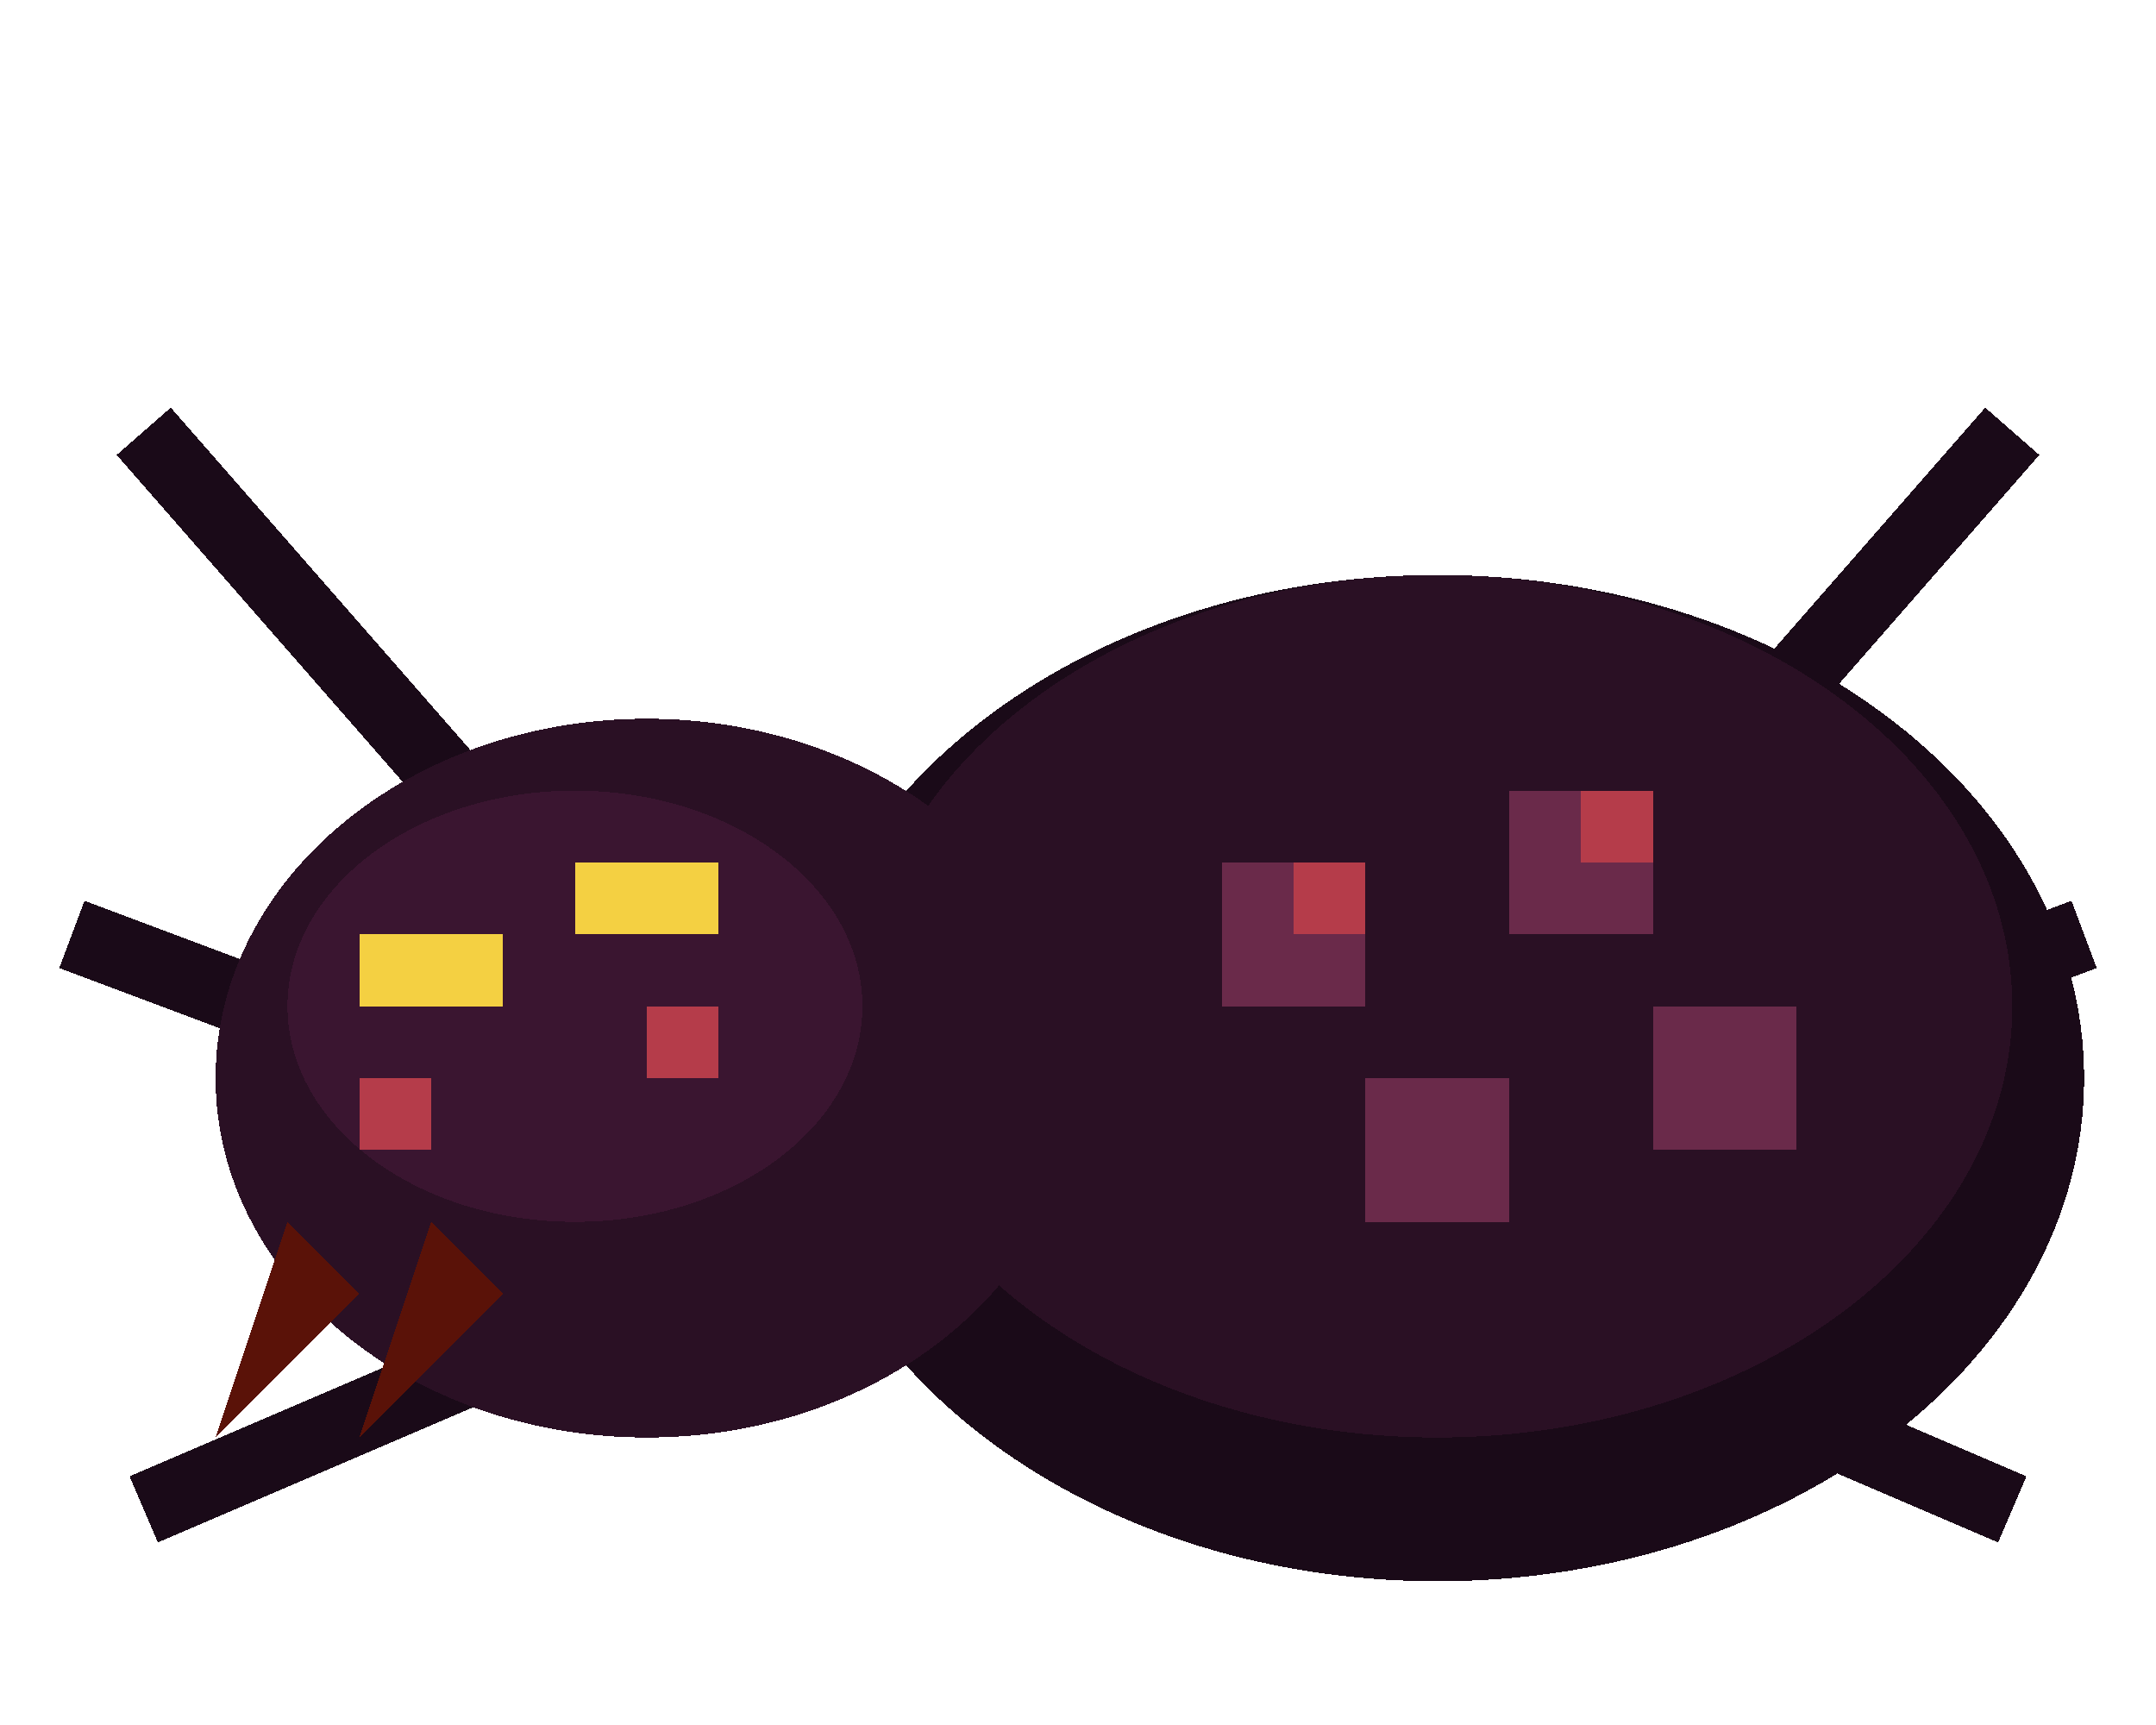
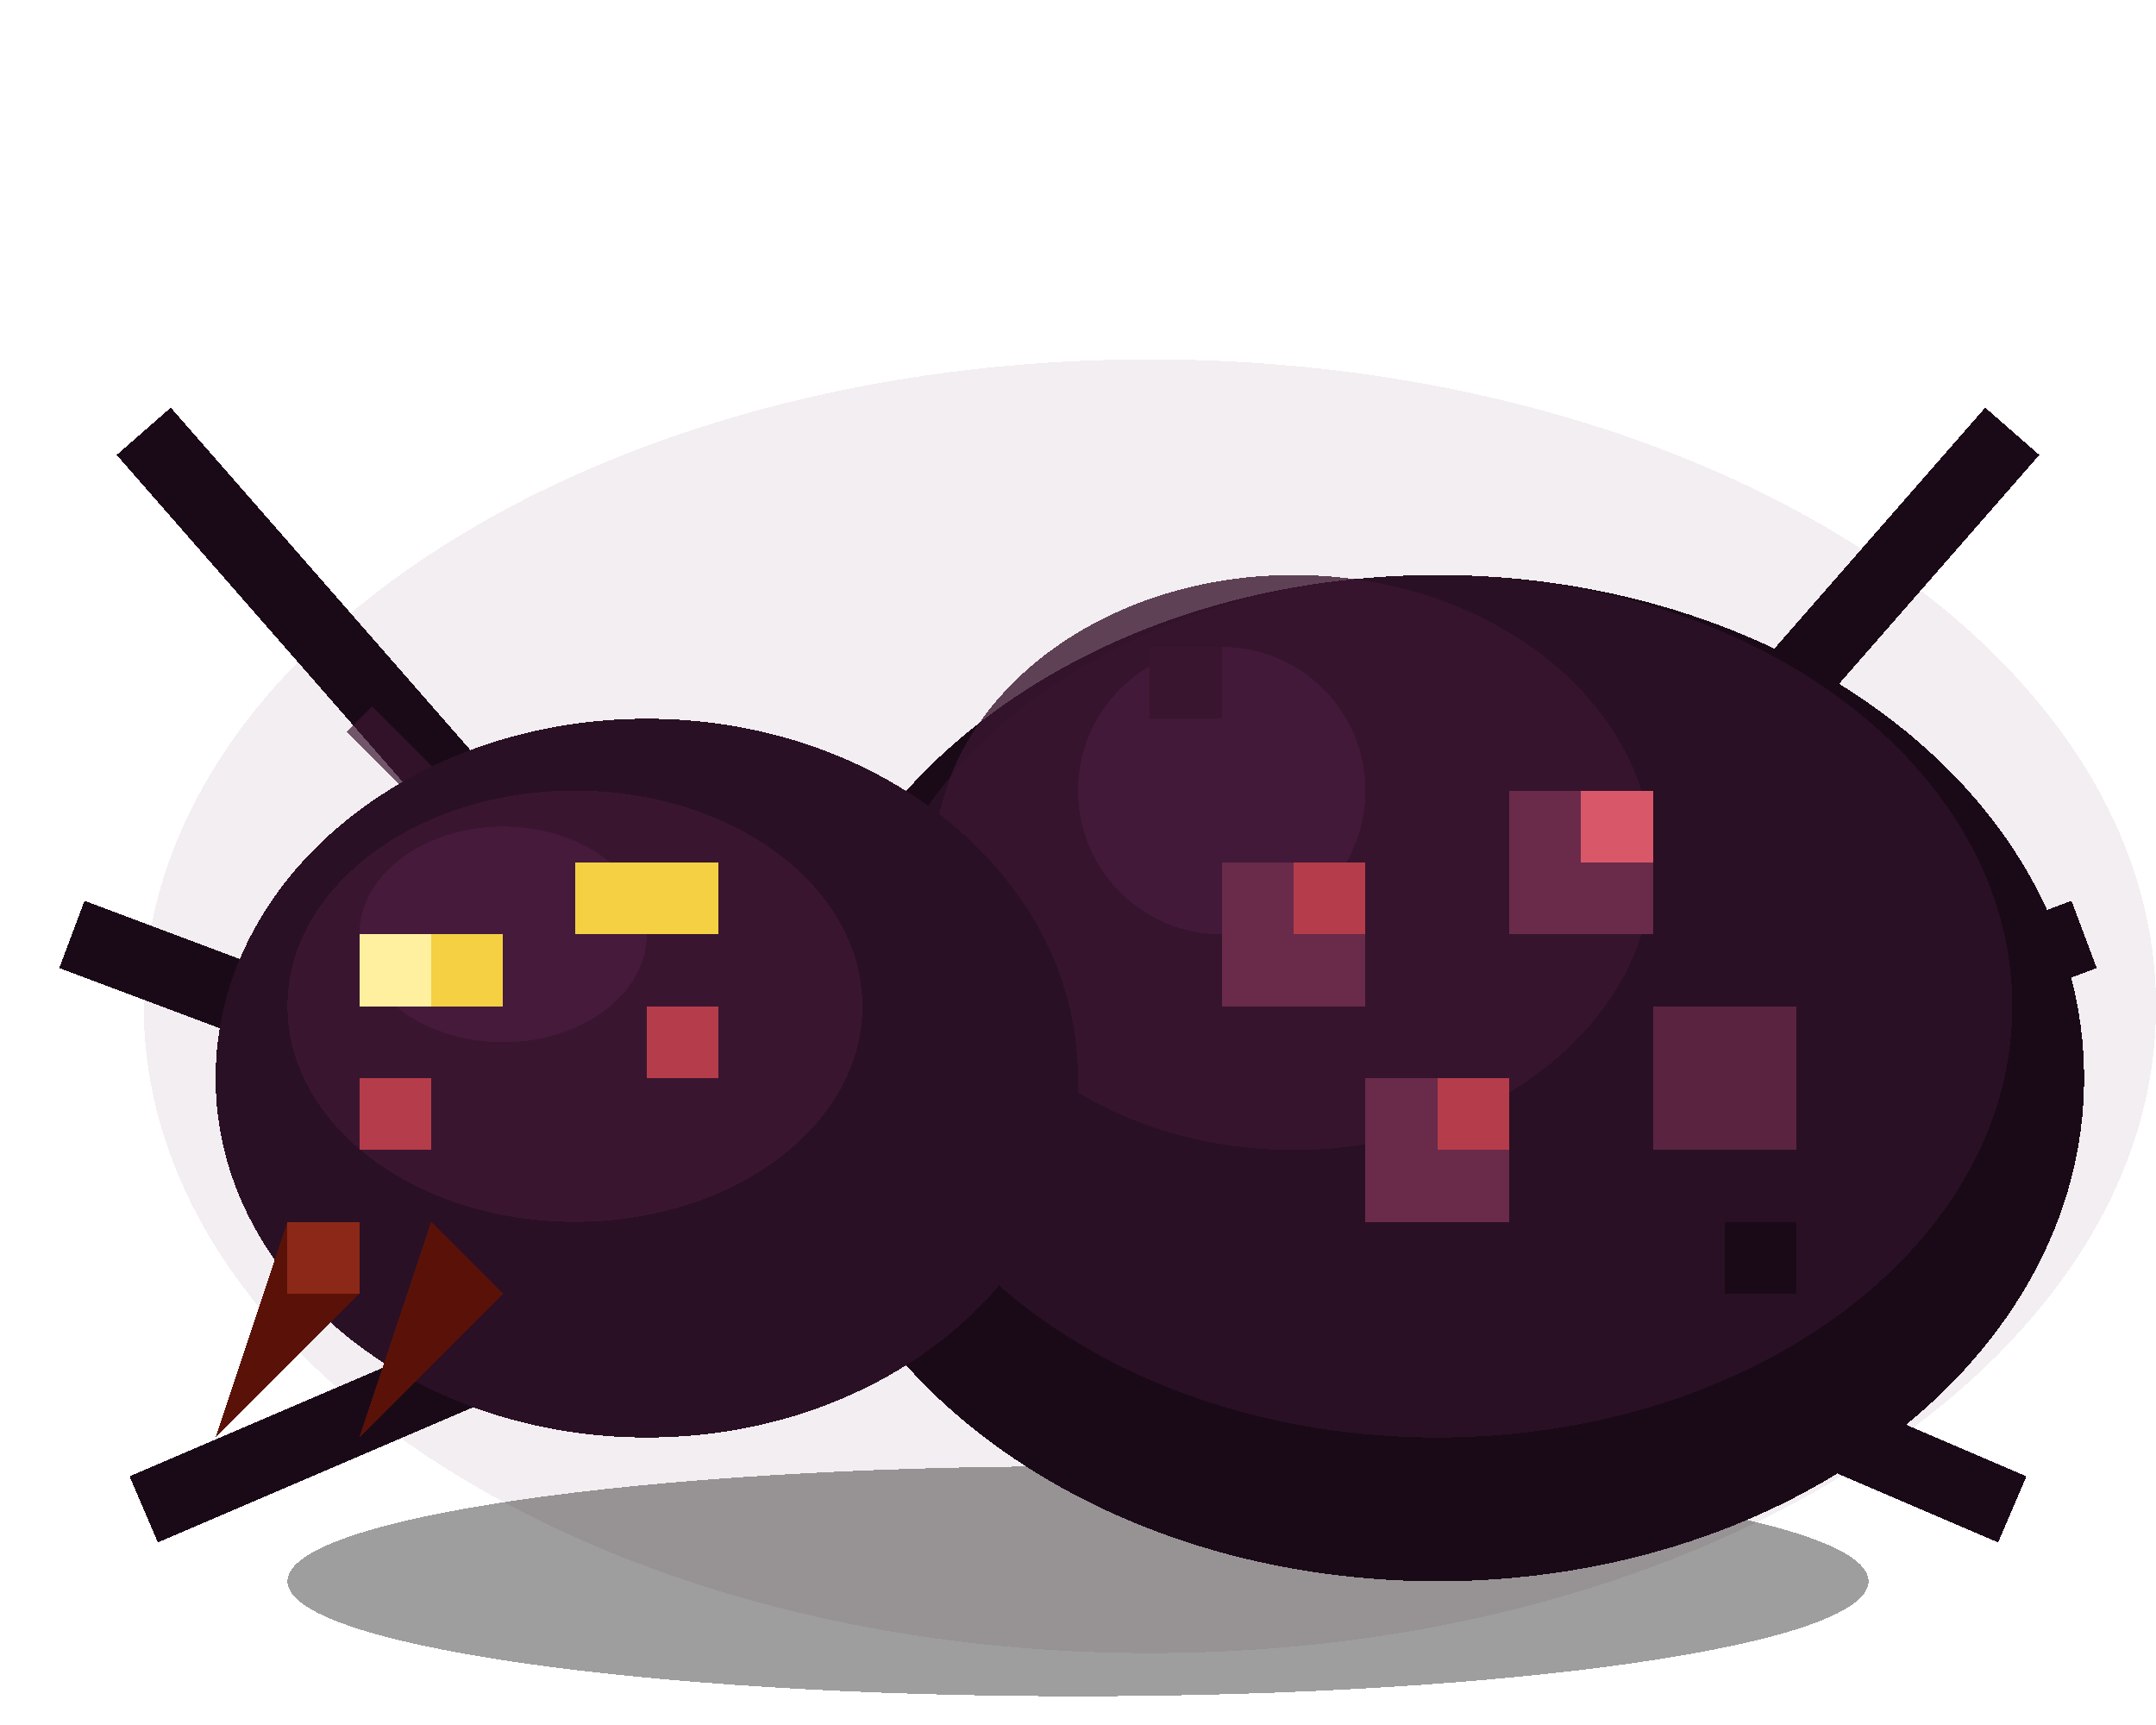
<svg xmlns="http://www.w3.org/2000/svg" viewBox="0 0 30 24" shape-rendering="crispEdges" preserveAspectRatio="xMidYMax meet" aria-label="Spider Broodmother">
+   <ellipse cx="16" cy="14" rx="14" ry="9" fill="#6a2a4a" opacity="0.08" />
+   <ellipse cx="15" cy="22" rx="11" ry="1.6" fill="#000" opacity="0.38" />
  <line x1="9" y1="14" x2="2" y2="6" stroke="#1a0a18" stroke-width="1" />
  <line x1="9" y1="16" x2="1" y2="13" stroke="#1a0a18" stroke-width="1" />
  <line x1="9" y1="18" x2="2" y2="21" stroke="#1a0a18" stroke-width="1" />
  <line x1="21" y1="14" x2="28" y2="6" stroke="#1a0a18" stroke-width="1" />
  <line x1="21" y1="16" x2="29" y2="13" stroke="#1a0a18" stroke-width="1" />
  <line x1="21" y1="18" x2="28" y2="21" stroke="#1a0a18" stroke-width="1" />
+   <line x1="9" y1="14" x2="5" y2="10" stroke="#3a1530" stroke-width="0.5" opacity="0.7" />
+   <line x1="21" y1="14" x2="25" y2="10" stroke="#3a1530" stroke-width="0.5" opacity="0.7" />
  <ellipse cx="20" cy="15" rx="9" ry="7" fill="#1a0a18" />
  <ellipse cx="20" cy="14" rx="8" ry="6" fill="#2a1024" />
+   <ellipse cx="18" cy="12" rx="5" ry="4" fill="#3a1530" opacity="0.8" />
+   <ellipse cx="17" cy="11" rx="2" ry="2" fill="#4a1c40" opacity="0.6" />
  <rect x="17" y="12" width="2" height="2" fill="#6a2a4a" />
  <rect x="21" y="11" width="2" height="2" fill="#6a2a4a" />
  <rect x="19" y="15" width="2" height="2" fill="#6a2a4a" />
-   <rect x="23" y="14" width="2" height="2" fill="#6a2a4a" />
+   <rect x="23" y="14" width="2" height="2" fill="#5a2440" />
  <rect x="18" y="12" width="1" height="1" fill="#b53c4a" />
-   <rect x="22" y="11" width="1" height="1" fill="#b53c4a" />
+   <rect x="22" y="11" width="1" height="1" fill="#d8586a" />
+   <rect x="20" y="15" width="1" height="1" fill="#b53c4a" />
+   <rect x="24" y="17" width="1" height="1" fill="#1a0a18" />
+   <rect x="16" y="9" width="1" height="1" fill="#3a1530" />
  <ellipse cx="9" cy="15" rx="6" ry="5" fill="#2a1024" />
  <ellipse cx="8" cy="14" rx="4" ry="3" fill="#3a1530" />
+   <ellipse cx="7" cy="13" rx="2" ry="1.5" fill="#4a1c40" opacity="0.7" />
  <rect x="5" y="13" width="2" height="1" fill="#f4d042" />
  <rect x="8" y="12" width="2" height="1" fill="#f4d042" />
+   <rect x="5" y="13" width="1" height="1" fill="#fff0a0" />
  <rect x="5" y="15" width="1" height="1" fill="#b53c4a" />
  <rect x="9" y="14" width="1" height="1" fill="#b53c4a" />
  <polygon points="4,17 3,20 5,18" fill="#5a1208" />
  <polygon points="6,17 5,20 7,18" fill="#5a1208" />
+   <rect x="4" y="17" width="1" height="1" fill="#8c2818" />
</svg>
